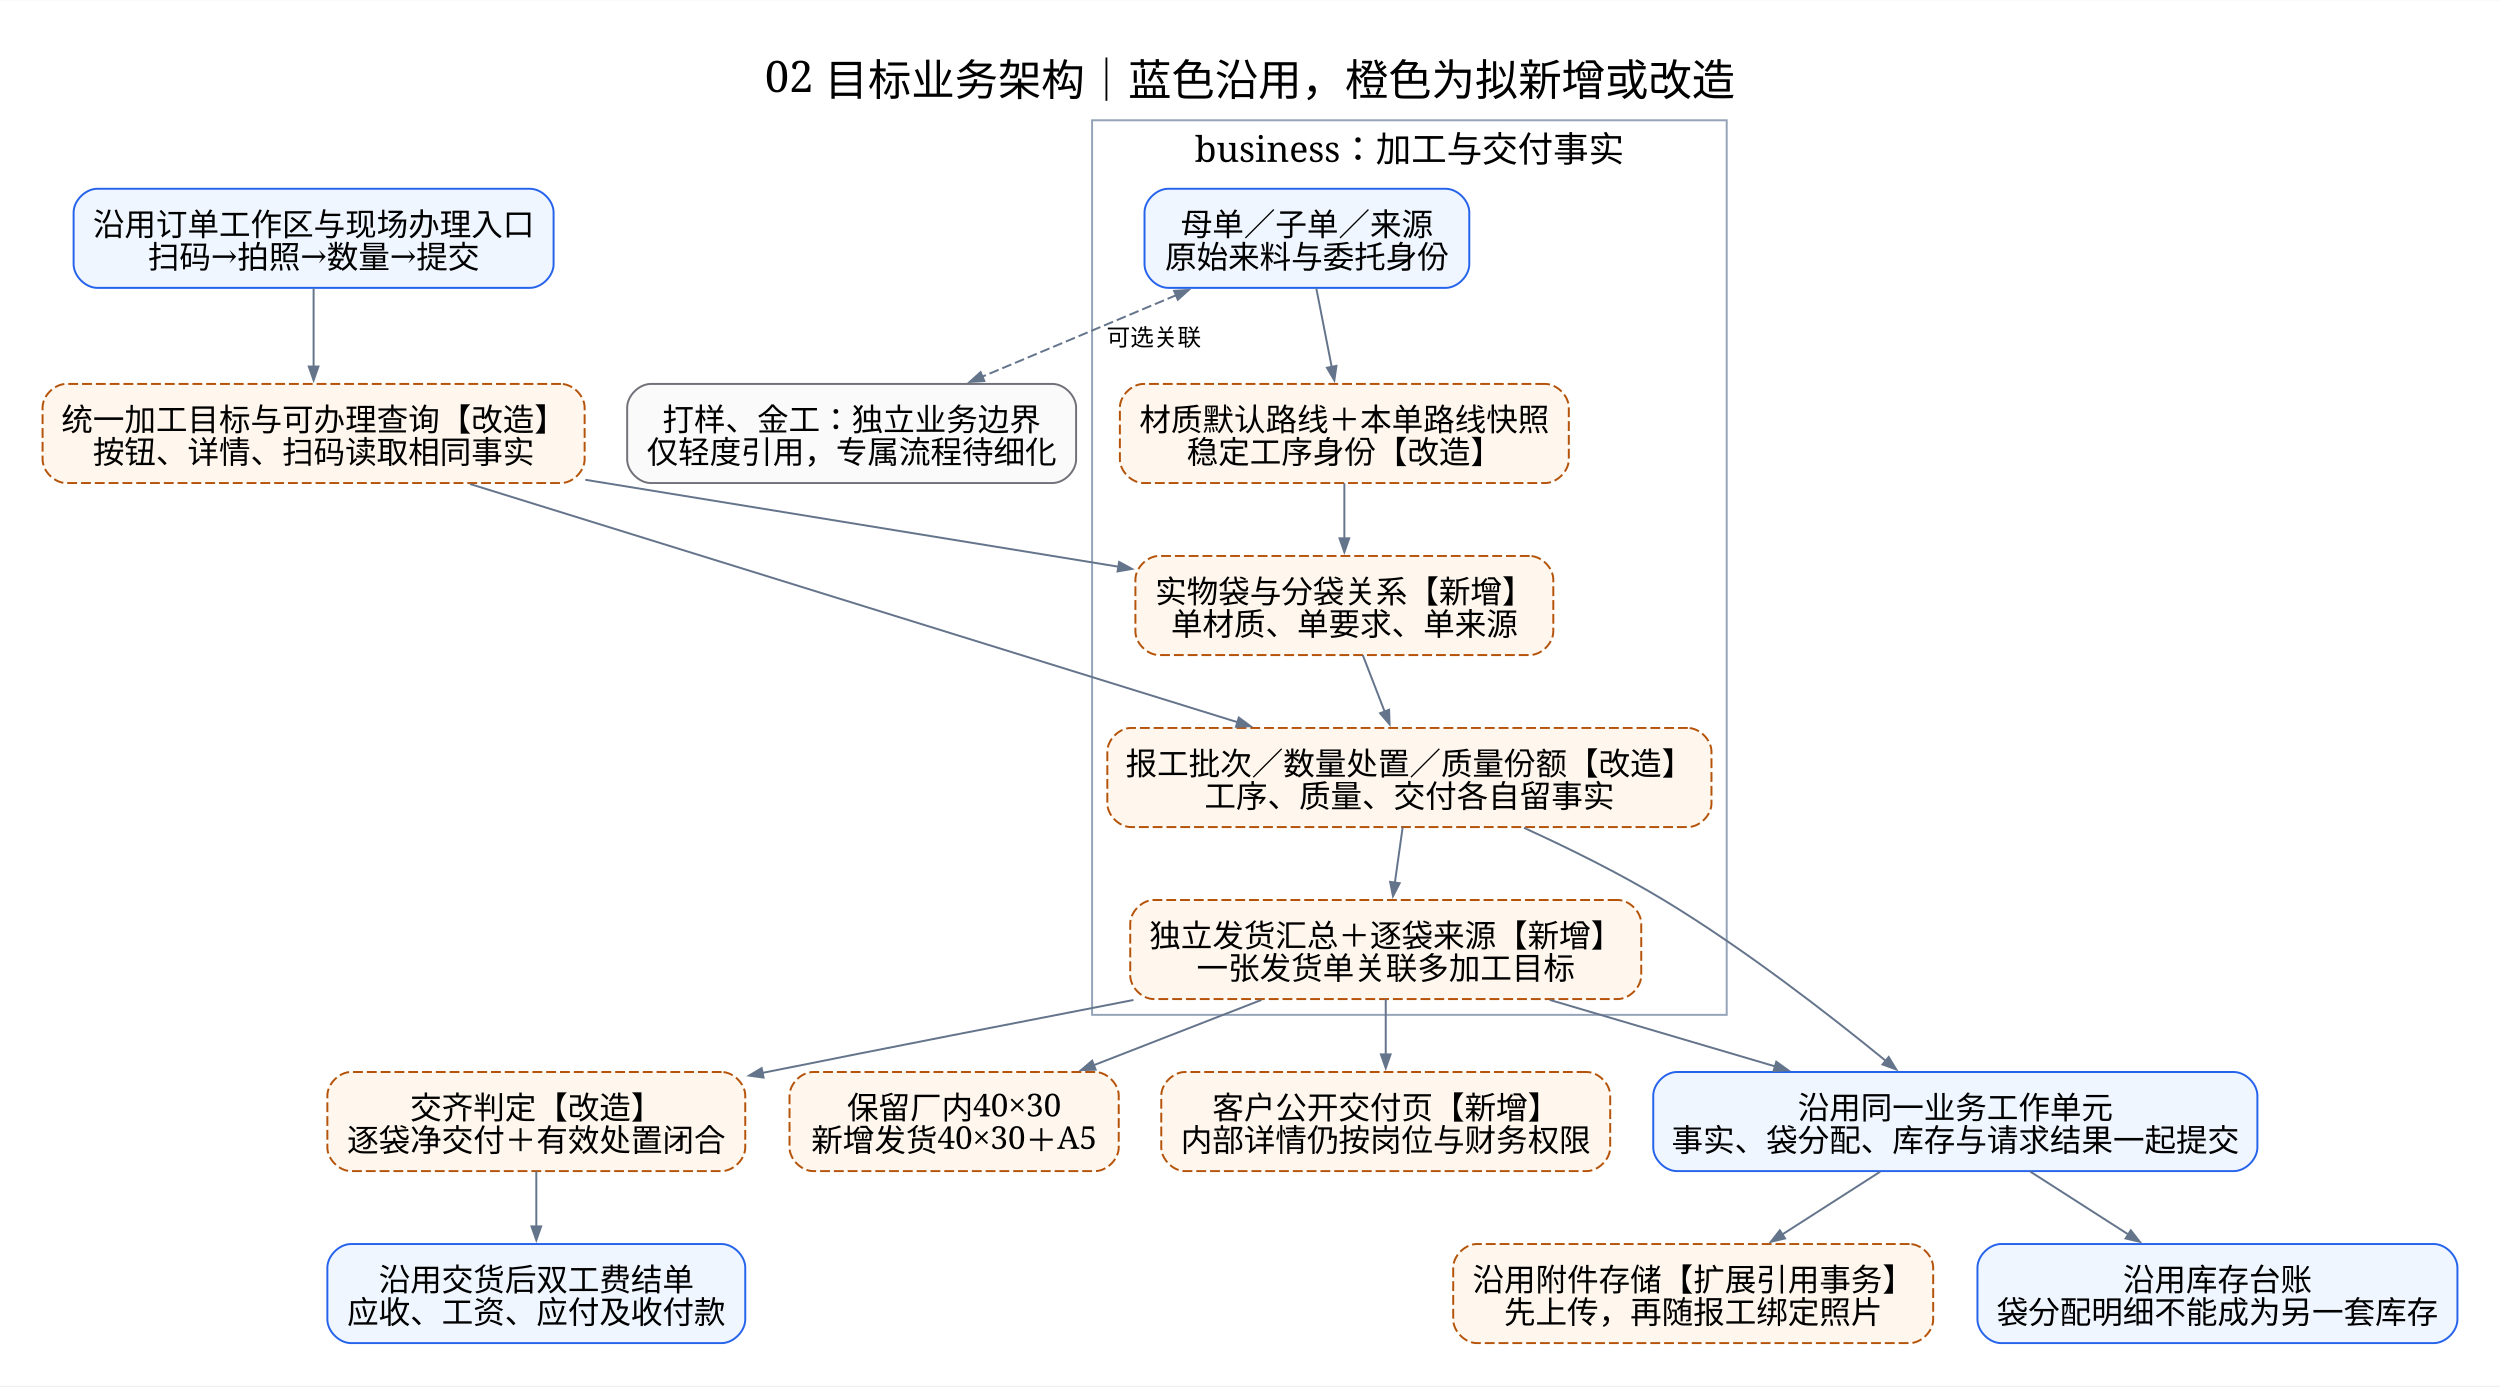
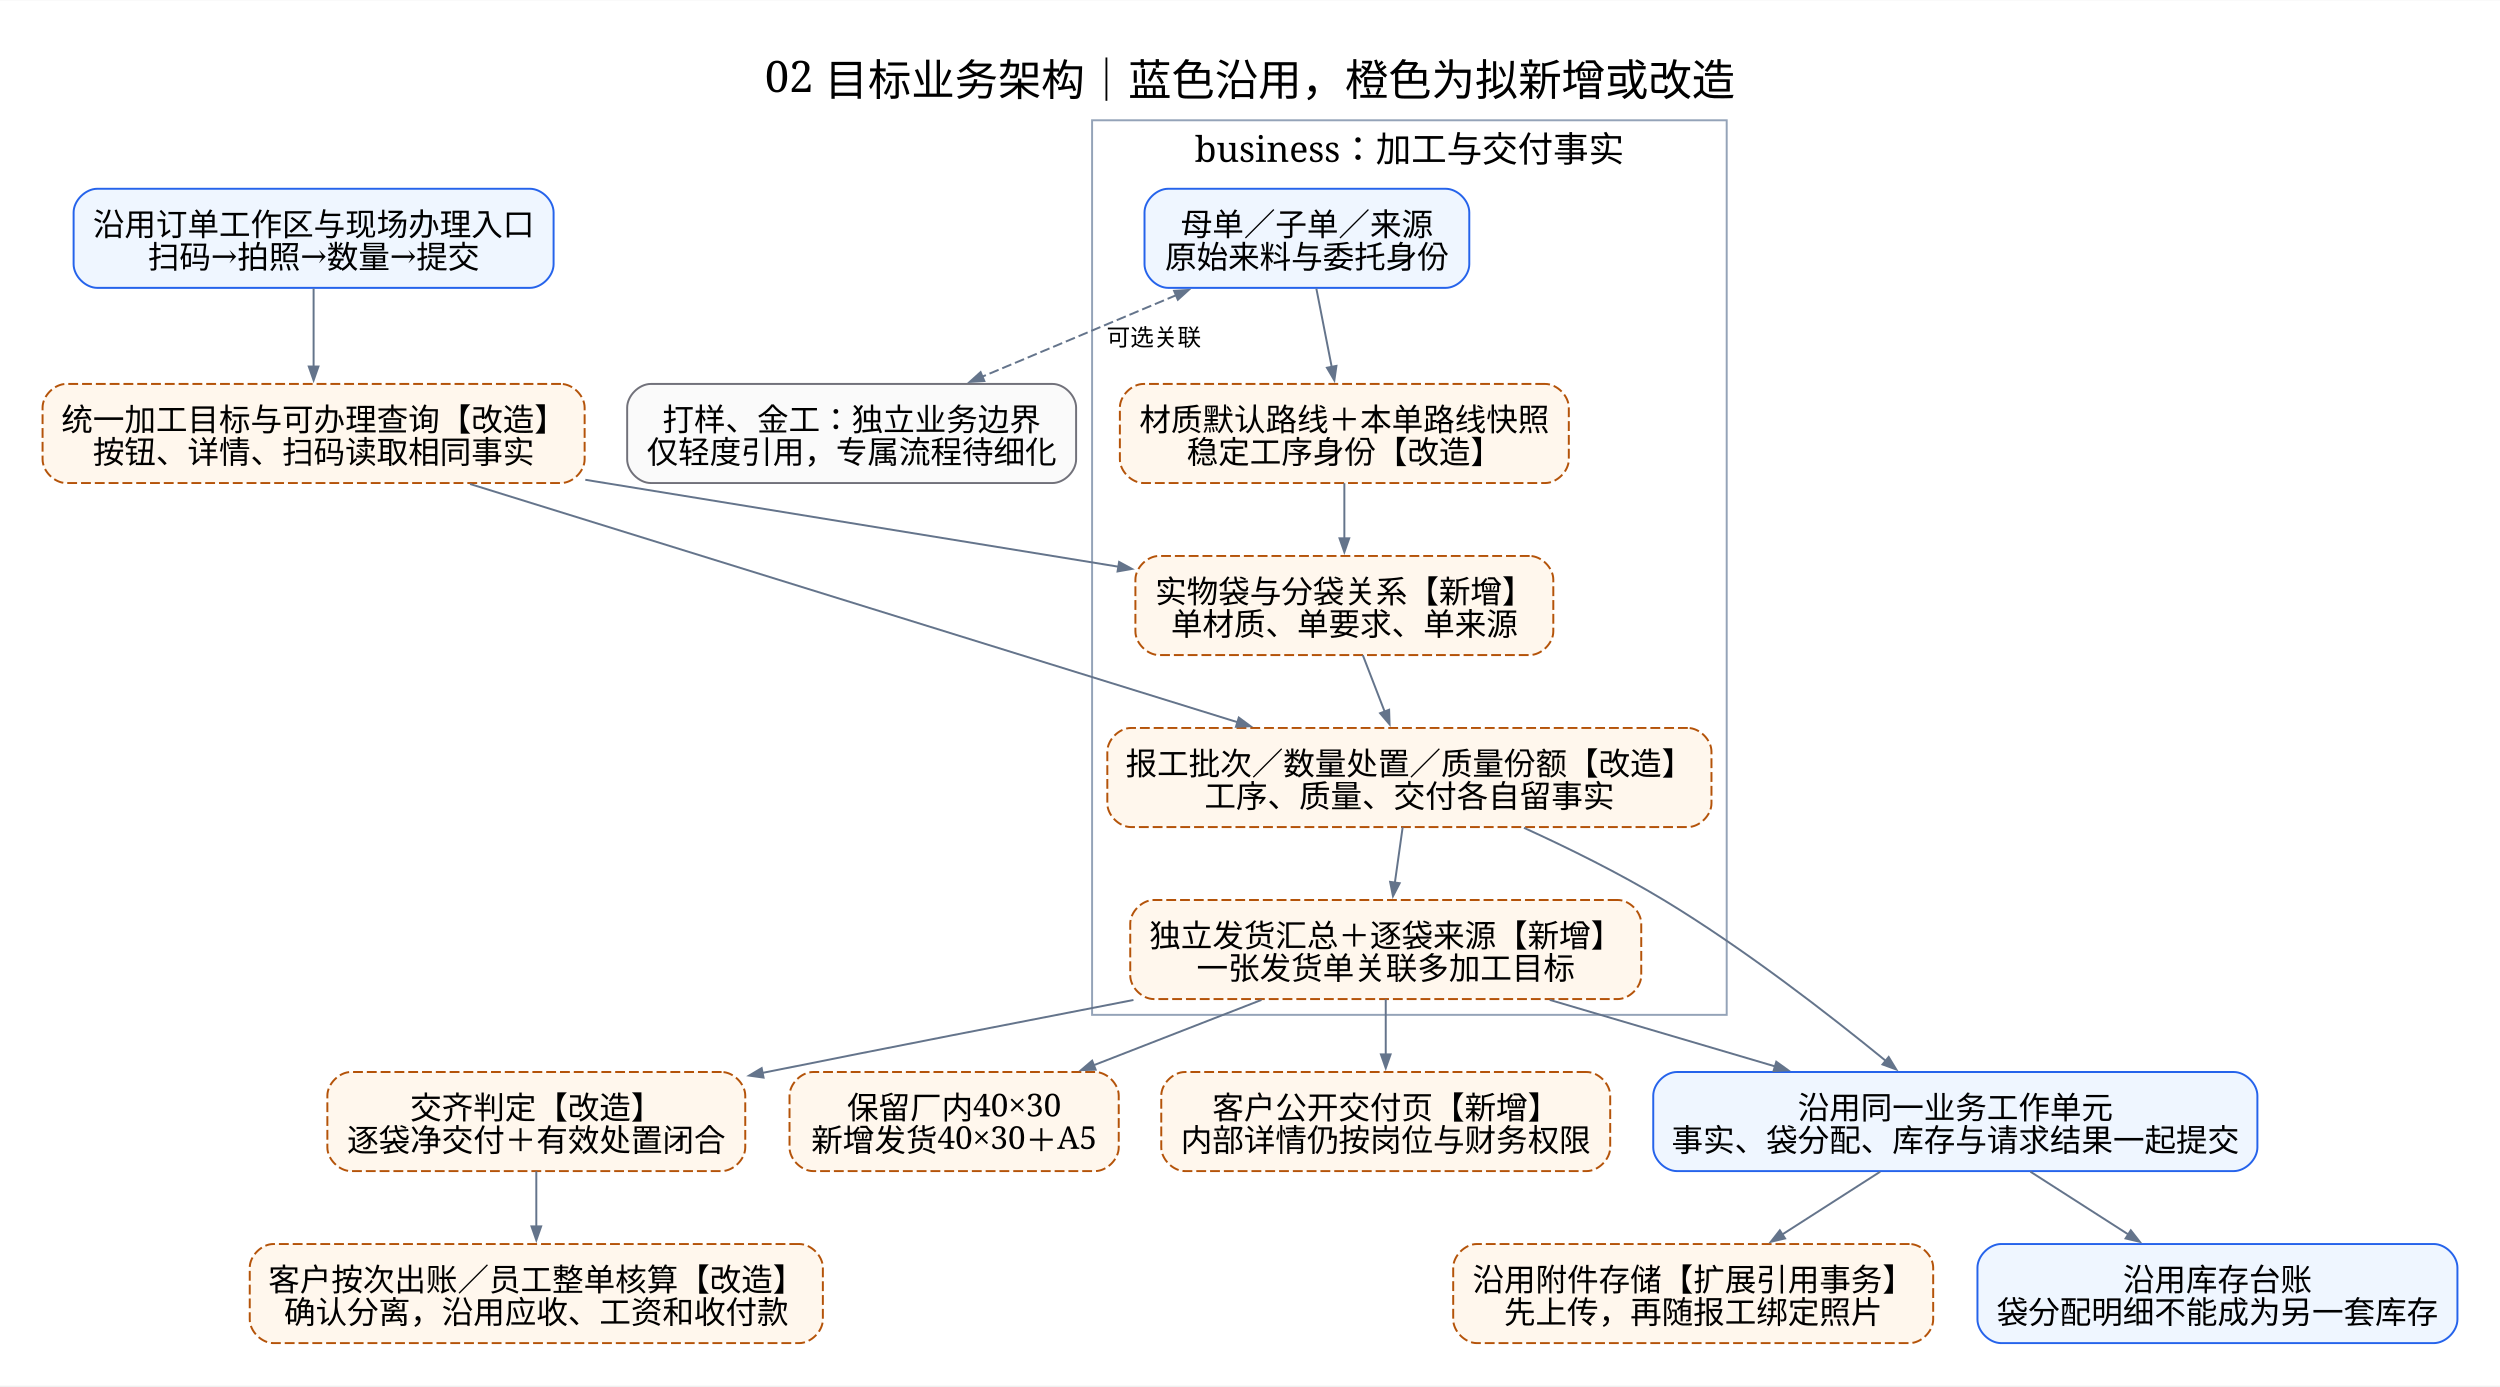
<svg xmlns="http://www.w3.org/2000/svg" width="1268pt" height="703pt" viewBox="0.00 0.00 1268.49 702.91">
  <g id="graph0" class="graph" transform="scale(1 1) rotate(0) translate(21.6 681.31)">
    <polygon fill="white" stroke="none" points="-21.6,21.6 -21.6,-681.31 1246.89,-681.31 1246.89,21.6 -21.6,21.6" />
    <text text-anchor="middle" x="612.64" y="-634.81" font-family="SimSun" font-size="22.00">02 目标业务架构｜蓝色沿用，橙色为拟新增或改造</text>
    <g id="clust1" class="cluster">
      <polygon fill="white" stroke="#94a3b8" points="532.52,-166.56 532.52,-620.46 854.52,-620.46 854.52,-166.56 532.52,-166.56" />
      <text text-anchor="middle" x="693.52" y="-599.36" font-family="SimSun" font-size="18.00">business：加工与交付事实</text>
    </g>
    <g id="node1" class="node">
      <path fill="#eff6ff" stroke="#2563eb" d="M247.29,-585.71C247.29,-585.71 27.75,-585.71 27.75,-585.71 21.75,-585.71 15.75,-579.71 15.75,-573.71 15.75,-573.71 15.75,-547.43 15.75,-547.43 15.75,-541.43 21.75,-535.43 27.75,-535.43 27.75,-535.43 247.29,-535.43 247.29,-535.43 253.29,-535.43 259.29,-541.43 259.29,-547.43 259.29,-547.43 259.29,-573.71 259.29,-573.71 259.29,-579.71 253.29,-585.71 247.29,-585.71" />
      <text text-anchor="middle" x="137.52" y="-561.87" font-family="SimSun" font-size="16.00">沿用订单工作区与现场办理入口</text>
      <text text-anchor="middle" x="137.52" y="-545.37" font-family="SimSun" font-size="16.00">扫码→拍照→数量→提交</text>
    </g>
    <g id="node2" class="node">
      <path fill="#fff7ed" stroke="#b45309" stroke-dasharray="5,2" d="M263.04,-486.68C263.04,-486.68 12,-486.68 12,-486.68 6,-486.68 0,-480.68 0,-474.68 0,-474.68 0,-448.4 0,-448.4 0,-442.4 6,-436.4 12,-436.4 12,-436.4 263.04,-436.4 263.04,-436.4 269.04,-436.4 275.04,-442.4 275.04,-448.4 275.04,-448.4 275.04,-474.68 275.04,-474.68 275.04,-480.68 269.04,-486.68 263.04,-486.68" />
      <text text-anchor="middle" x="137.52" y="-462.84" font-family="SimSun" font-size="16.00">统一加工目标与可办理查询【改造】</text>
      <text text-anchor="middle" x="137.52" y="-446.34" font-family="SimSun" font-size="16.00">按钮、详情、扫码读取相同事实</text>
    </g>
    <g id="edge5" class="edge">
      <path fill="none" stroke="#64748b" d="M137.52,-535.09C137.52,-523.02 137.52,-508.3 137.52,-495.28" />
      <polygon fill="#64748b" stroke="#64748b" points="139.97,-495.53 137.52,-488.53 135.07,-495.53 139.97,-495.53" />
    </g>
    <g id="node5" class="node">
      <path fill="#fff7ed" stroke="#b45309" stroke-dasharray="5,2" d="M754.54,-399.4C754.54,-399.4 566.5,-399.4 566.5,-399.4 560.5,-399.4 554.5,-393.4 554.5,-387.4 554.5,-387.4 554.5,-361.12 554.5,-361.12 554.5,-355.12 560.5,-349.12 566.5,-349.12 566.5,-349.12 754.54,-349.12 754.54,-349.12 760.54,-349.12 766.54,-355.12 766.54,-361.12 766.54,-361.12 766.54,-387.4 766.54,-387.4 766.54,-393.4 760.54,-399.4 754.54,-399.4" />
      <text text-anchor="middle" x="660.52" y="-375.56" font-family="SimSun" font-size="16.00">实物袋与分袋关系【新增】</text>
      <text text-anchor="middle" x="660.52" y="-359.06" font-family="SimSun" font-size="16.00">单材质、单要求、单来源</text>
    </g>
    <g id="edge6" class="edge">
      <path fill="none" stroke="#64748b" d="M275.38,-438.05C278.8,-437.5 282.18,-436.94 285.52,-436.4 372.99,-422.14 471.94,-406 546.22,-393.89" />
      <polygon fill="#64748b" stroke="#64748b" points="546.23,-396.37 552.75,-392.83 545.44,-391.54 546.23,-396.37" />
    </g>
    <g id="node6" class="node">
      <path fill="#fff7ed" stroke="#b45309" stroke-dasharray="5,2" d="M834.79,-312.12C834.79,-312.12 552.25,-312.12 552.25,-312.12 546.25,-312.12 540.25,-306.12 540.25,-300.12 540.25,-300.12 540.25,-273.84 540.25,-273.84 540.25,-267.84 546.25,-261.84 552.25,-261.84 552.25,-261.84 834.79,-261.84 834.79,-261.84 840.79,-261.84 846.79,-267.84 846.79,-273.84 846.79,-273.84 846.79,-300.12 846.79,-300.12 846.79,-306.12 840.79,-312.12 834.79,-312.12" />
      <text text-anchor="middle" x="693.52" y="-288.28" font-family="SimSun" font-size="16.00">报工批次／数量处置／质量份额【改造】</text>
      <text text-anchor="middle" x="693.52" y="-271.78" font-family="SimSun" font-size="16.00">工序、质量、交付各自留事实</text>
    </g>
    <g id="edge7" class="edge">
      <path fill="none" stroke="#64748b" d="M216.89,-435.91C320.07,-403.88 499.67,-348.14 606.48,-314.99" />
      <polygon fill="#64748b" stroke="#64748b" points="606.96,-317.41 612.92,-313 605.51,-312.73 606.96,-317.41" />
    </g>
    <g id="node3" class="node">
      <path fill="#eff6ff" stroke="#2563eb" d="M711.91,-585.71C711.91,-585.71 571.12,-585.71 571.12,-585.71 565.12,-585.71 559.12,-579.71 559.12,-573.71 559.12,-573.71 559.12,-547.43 559.12,-547.43 559.12,-541.43 565.12,-535.43 571.12,-535.43 571.12,-535.43 711.91,-535.43 711.91,-535.43 717.91,-535.43 723.91,-541.43 723.91,-547.43 723.91,-547.43 723.91,-573.71 723.91,-573.71 723.91,-579.71 717.91,-585.71 711.91,-585.71" />
      <text text-anchor="middle" x="641.52" y="-561.87" font-family="SimSun" font-size="16.00">母单／子单／来源</text>
      <text text-anchor="middle" x="641.52" y="-545.37" font-family="SimSun" font-size="16.00">原始来料与委托身份</text>
    </g>
    <g id="node4" class="node">
      <path fill="#fff7ed" stroke="#b45309" stroke-dasharray="5,2" d="M762.41,-486.68C762.41,-486.68 558.62,-486.68 558.62,-486.68 552.62,-486.68 546.62,-480.68 546.62,-474.68 546.62,-474.68 546.62,-448.4 546.62,-448.4 546.62,-442.4 552.62,-436.4 558.62,-436.4 558.62,-436.4 762.41,-436.4 762.41,-436.4 768.41,-436.4 774.41,-442.4 774.41,-448.4 774.41,-448.4 774.41,-474.68 774.41,-474.68 774.41,-480.68 768.41,-486.68 762.41,-486.68" />
      <text text-anchor="middle" x="660.52" y="-462.84" font-family="SimSun" font-size="16.00">材质默认路线＋本单路线快照</text>
      <text text-anchor="middle" x="660.52" y="-446.34" font-family="SimSun" font-size="16.00">稳定工序身份【改造】</text>
    </g>
    <g id="edge1" class="edge">
      <path fill="none" stroke="#64748b" d="M646.31,-535.09C648.68,-523.02 651.56,-508.3 654.11,-495.28" />
      <polygon fill="#64748b" stroke="#64748b" points="656.5,-495.84 655.44,-488.5 651.69,-494.9 656.5,-495.84" />
    </g>
    <g id="node15" class="node">
      <path fill="#fafafa" stroke="#71717a" d="M512.41,-486.68C512.41,-486.68 308.62,-486.68 308.62,-486.68 302.62,-486.68 296.62,-480.68 296.62,-474.68 296.62,-474.68 296.62,-448.4 296.62,-448.4 296.62,-442.4 302.62,-436.4 308.62,-436.4 308.62,-436.4 512.41,-436.4 512.41,-436.4 518.41,-436.4 524.41,-442.4 524.41,-448.4 524.41,-448.4 524.41,-474.68 524.41,-474.68 524.41,-480.68 518.41,-486.68 512.41,-486.68" />
      <text text-anchor="middle" x="410.52" y="-462.84" font-family="SimSun" font-size="16.00">打样、金工：独立业务边界</text>
      <text text-anchor="middle" x="410.52" y="-446.34" font-family="SimSun" font-size="16.00">仅轻度引用，专属流程待细化</text>
    </g>
    <g id="edge16" class="edge">
      <path fill="none" stroke="#64748b" stroke-dasharray="5,2" d="M575.44,-531.81C544.51,-518.82 507.74,-503.38 476.79,-490.37" />
      <polygon fill="#64748b" stroke="#64748b" points="574.13,-533.92 581.53,-534.37 576.03,-529.4 574.13,-533.92" />
      <polygon fill="#64748b" stroke="#64748b" points="477.85,-488.16 470.44,-487.71 475.95,-492.68 477.85,-488.16" />
      <text text-anchor="middle" x="563.85" y="-506.03" font-family="SimSun" font-size="12.00">可选关联</text>
    </g>
    <g id="edge2" class="edge">
      <path fill="none" stroke="#64748b" d="M660.52,-436.33C660.52,-427.58 660.52,-417.56 660.52,-408.19" />
      <polygon fill="#64748b" stroke="#64748b" points="662.97,-408.34 660.52,-401.34 658.07,-408.34 662.97,-408.34" />
    </g>
    <g id="edge3" class="edge">
      <path fill="none" stroke="#64748b" d="M669.89,-349.05C673.34,-340.12 677.31,-329.87 681,-320.34" />
      <polygon fill="#64748b" stroke="#64748b" points="683.23,-321.37 683.47,-313.96 678.66,-319.6 683.23,-321.37" />
    </g>
    <g id="node7" class="node">
      <path fill="#fff7ed" stroke="#b45309" stroke-dasharray="5,2" d="M799.16,-224.84C799.16,-224.84 563.88,-224.84 563.88,-224.84 557.88,-224.84 551.88,-218.84 551.88,-212.84 551.88,-212.84 551.88,-186.56 551.88,-186.56 551.88,-180.56 557.88,-174.56 563.88,-174.56 563.88,-174.56 799.16,-174.56 799.16,-174.56 805.16,-174.56 811.16,-180.56 811.16,-186.56 811.16,-186.56 811.16,-212.84 811.16,-212.84 811.16,-218.84 805.16,-224.84 799.16,-224.84" />
      <text text-anchor="middle" x="681.52" y="-201" font-family="SimSun" font-size="16.00">独立发货汇总＋逐袋来源【新增】</text>
      <text text-anchor="middle" x="681.52" y="-184.5" font-family="SimSun" font-size="16.00">一张发货单关联多加工目标</text>
    </g>
    <g id="edge4" class="edge">
      <path fill="none" stroke="#64748b" d="M690.11,-261.77C688.88,-253.02 687.47,-243 686.15,-233.63" />
      <polygon fill="#64748b" stroke="#64748b" points="688.59,-233.36 685.19,-226.77 683.74,-234.04 688.59,-233.36" />
    </g>
    <g id="node8" class="node">
      <path fill="#eff6ff" stroke="#2563eb" d="M1111.79,-137.56C1111.79,-137.56 829.25,-137.56 829.25,-137.56 823.25,-137.56 817.25,-131.56 817.25,-125.56 817.25,-125.56 817.25,-99.28 817.25,-99.28 817.25,-93.28 823.25,-87.28 829.25,-87.28 829.25,-87.28 1111.79,-87.28 1111.79,-87.28 1117.79,-87.28 1123.79,-93.28 1123.79,-99.28 1123.79,-99.28 1123.79,-125.56 1123.79,-125.56 1123.79,-131.56 1117.79,-137.56 1111.79,-137.56" />
      <text text-anchor="middle" x="970.52" y="-113.72" font-family="SimSun" font-size="16.00">沿用同一业务工作单元</text>
      <text text-anchor="middle" x="970.52" y="-97.22" font-family="SimSun" font-size="16.00">事实、袋分配、库存与请求结果一起提交</text>
    </g>
    <g id="edge8" class="edge">
      <path fill="none" stroke="#64748b" d="M751.65,-261.46C774.31,-251.13 800.15,-238.37 822.52,-224.84 863.2,-200.24 906.25,-166.9 935.36,-143.11" />
      <polygon fill="#64748b" stroke="#64748b" points="936.7,-145.19 940.55,-138.85 933.59,-141.4 936.7,-145.19" />
    </g>
    <g id="edge9" class="edge">
      <path fill="none" stroke="#64748b" d="M764.72,-174.15C800.61,-163.56 842.68,-151.14 879.4,-140.31" />
      <polygon fill="#64748b" stroke="#64748b" points="879.68,-142.78 885.7,-138.45 878.29,-138.08 879.68,-142.78" />
    </g>
    <g id="node11" class="node">
      <path fill="#fff7ed" stroke="#b45309" stroke-dasharray="5,2" d="M344.54,-137.56C344.54,-137.56 156.5,-137.56 156.5,-137.56 150.5,-137.56 144.5,-131.56 144.5,-125.56 144.5,-125.56 144.5,-99.28 144.5,-99.28 144.5,-93.28 150.5,-87.28 156.5,-87.28 156.5,-87.28 344.54,-87.28 344.54,-87.28 350.54,-87.28 356.54,-93.28 356.54,-99.28 356.54,-99.28 356.54,-125.56 356.54,-125.56 356.54,-131.56 350.54,-137.56 344.54,-137.56" />
      <text text-anchor="middle" x="250.52" y="-113.72" font-family="SimSun" font-size="16.00">交齐判定【改造】</text>
      <text text-anchor="middle" x="250.52" y="-97.22" font-family="SimSun" font-size="16.00">逐袋净交付＋有效处置闭合</text>
    </g>
    <g id="edge12" class="edge">
      <path fill="none" stroke="#64748b" d="M553.51,-174.11C496.54,-163.08 428.64,-149.82 367.52,-137.56 366.76,-137.41 366,-137.26 365.24,-137.1" />
      <polygon fill="#64748b" stroke="#64748b" points="365.83,-134.72 358.48,-135.74 364.86,-139.53 365.83,-134.72" />
    </g>
    <g id="node13" class="node">
      <path fill="#fff7ed" stroke="#b45309" stroke-dasharray="5,2" d="M534.04,-137.56C534.04,-137.56 391,-137.56 391,-137.56 385,-137.56 379,-131.56 379,-125.56 379,-125.56 379,-99.28 379,-99.28 379,-93.28 385,-87.28 391,-87.28 391,-87.28 534.04,-87.28 534.04,-87.28 540.04,-87.28 546.04,-93.28 546.04,-99.28 546.04,-99.28 546.04,-125.56 546.04,-125.56 546.04,-131.56 540.04,-137.56 534.04,-137.56" />
      <text text-anchor="middle" x="462.52" y="-113.72" font-family="SimSun" font-size="16.00">保留厂内40×30</text>
      <text text-anchor="middle" x="462.52" y="-97.22" font-family="SimSun" font-size="16.00">新增发货40×30＋A5</text>
    </g>
    <g id="edge14" class="edge">
      <path fill="none" stroke="#64748b" d="M618.47,-174.15C591.79,-163.76 560.59,-151.61 533.14,-140.92" />
      <polygon fill="#64748b" stroke="#64748b" points="534.33,-138.75 526.91,-138.5 532.55,-143.32 534.33,-138.75" />
    </g>
    <g id="node14" class="node">
      <path fill="#fff7ed" stroke="#b45309" stroke-dasharray="5,2" d="M783.41,-137.56C783.41,-137.56 579.62,-137.56 579.62,-137.56 573.62,-137.56 567.62,-131.56 567.62,-125.56 567.62,-125.56 567.62,-99.28 567.62,-99.28 567.62,-93.28 573.62,-87.28 579.62,-87.28 579.62,-87.28 783.41,-87.28 783.41,-87.28 789.41,-87.28 795.41,-93.28 795.41,-99.28 795.41,-99.28 795.41,-125.56 795.41,-125.56 795.41,-131.56 789.41,-137.56 783.41,-137.56" />
      <text text-anchor="middle" x="681.52" y="-113.72" font-family="SimSun" font-size="16.00">客户公开交付页【新增】</text>
      <text text-anchor="middle" x="681.52" y="-97.22" font-family="SimSun" font-size="16.00">内部详情仍按岗位与财务权限</text>
    </g>
    <g id="edge15" class="edge">
      <path fill="none" stroke="#64748b" d="M681.52,-174.49C681.52,-165.74 681.52,-155.72 681.52,-146.35" />
      <polygon fill="#64748b" stroke="#64748b" points="683.97,-146.5 681.52,-139.5 679.07,-146.5 683.97,-146.5" />
    </g>
    <g id="node9" class="node">
      <path fill="#eff6ff" stroke="#2563eb" d="M1213.29,-50.28C1213.29,-50.28 993.75,-50.28 993.75,-50.28 987.75,-50.28 981.75,-44.28 981.75,-38.28 981.75,-38.28 981.75,-12 981.75,-12 981.75,-6 987.75,0 993.75,0 993.75,0 1213.29,0 1213.29,0 1219.29,0 1225.29,-6 1225.29,-12 1225.29,-12 1225.29,-38.28 1225.29,-38.28 1225.29,-44.28 1219.29,-50.28 1213.29,-50.28" />
      <text text-anchor="middle" x="1103.52" y="-26.44" font-family="SimSun" font-size="16.00">沿用库存台账</text>
      <text text-anchor="middle" x="1103.52" y="-9.94" font-family="SimSun" font-size="16.00">袋分配明细不能成为另一套库存</text>
    </g>
    <g id="edge10" class="edge">
      <path fill="none" stroke="#64748b" d="M1008.63,-86.98C1024.21,-76.99 1042.36,-65.36 1058.58,-54.96" />
      <polygon fill="#64748b" stroke="#64748b" points="1059.56,-57.24 1064.13,-51.4 1056.91,-53.11 1059.56,-57.24" />
    </g>
    <g id="node10" class="node">
      <path fill="#fff7ed" stroke="#b45309" stroke-dasharray="5,2" d="M947.29,-50.28C947.29,-50.28 727.75,-50.28 727.75,-50.28 721.75,-50.28 715.75,-44.28 715.75,-38.28 715.75,-38.28 715.75,-12 715.75,-12 715.75,-6 721.75,0 727.75,0 727.75,0 947.29,0 947.29,0 953.29,0 959.29,-6 959.29,-12 959.29,-12 959.29,-38.28 959.29,-38.28 959.29,-44.28 953.29,-50.28 947.29,-50.28" />
      <text text-anchor="middle" x="837.52" y="-26.44" font-family="SimSun" font-size="16.00">沿用附件存储【扩展引用事务】</text>
      <text text-anchor="middle" x="837.52" y="-9.94" font-family="SimSun" font-size="16.00">先上传，再随报工绑定照片</text>
    </g>
    <g id="edge11" class="edge">
      <path fill="none" stroke="#64748b" d="M932.41,-86.98C916.83,-76.99 898.68,-65.36 882.46,-54.96" />
      <polygon fill="#64748b" stroke="#64748b" points="884.13,-53.11 876.91,-51.4 881.48,-57.24 884.13,-53.11" />
    </g>
    <g id="node12" class="node">
-       <path fill="#eff6ff" stroke="#2563eb" d="M344.54,-50.28C344.54,-50.28 156.5,-50.28 156.5,-50.28 150.5,-50.28 144.5,-44.28 144.5,-38.28 144.5,-38.28 144.5,-12 144.5,-12 144.5,-6 150.5,0 156.5,0 156.5,0 344.54,0 344.54,0 350.54,0 356.54,-6 356.54,-12 356.54,-12 356.54,-38.28 356.54,-38.28 356.54,-44.28 350.54,-50.28 344.54,-50.28" />
-       <text text-anchor="middle" x="250.52" y="-26.44" font-family="SimSun" font-size="16.00">沿用交货后双工费结单</text>
-       <text text-anchor="middle" x="250.52" y="-9.94" font-family="SimSun" font-size="16.00">应收、工资、应付及收付款</text>
+       <path fill="#fff7ed" stroke="#b45309" stroke-dasharray="5,2" d="M383.92,-50.28C383.92,-50.28 117.12,-50.28 117.12,-50.28 111.12,-50.28 105.12,-44.28 105.12,-38.28 105.12,-38.28 105.12,-12 105.12,-12 105.12,-6 111.12,0 117.12,0 117.12,0 383.92,0 383.92,0 389.92,0 395.92,-6 395.92,-12 395.92,-12 395.92,-38.28 395.92,-38.28 395.92,-44.28 389.92,-50.28 383.92,-50.28" />
+       <text text-anchor="middle" x="250.52" y="-26.44" font-family="SimSun" font-size="16.00">客户按次出账／员工整单核算【改造】</text>
+       <text text-anchor="middle" x="250.52" y="-9.94" font-family="SimSun" font-size="16.00">确认分离，沿用应收、工资和收付款</text>
    </g>
    <g id="edge13" class="edge">
      <path fill="none" stroke="#64748b" d="M250.52,-87.21C250.52,-78.46 250.52,-68.44 250.52,-59.07" />
      <polygon fill="#64748b" stroke="#64748b" points="252.97,-59.22 250.52,-52.22 248.07,-59.22 252.97,-59.22" />
    </g>
  </g>
</svg>
